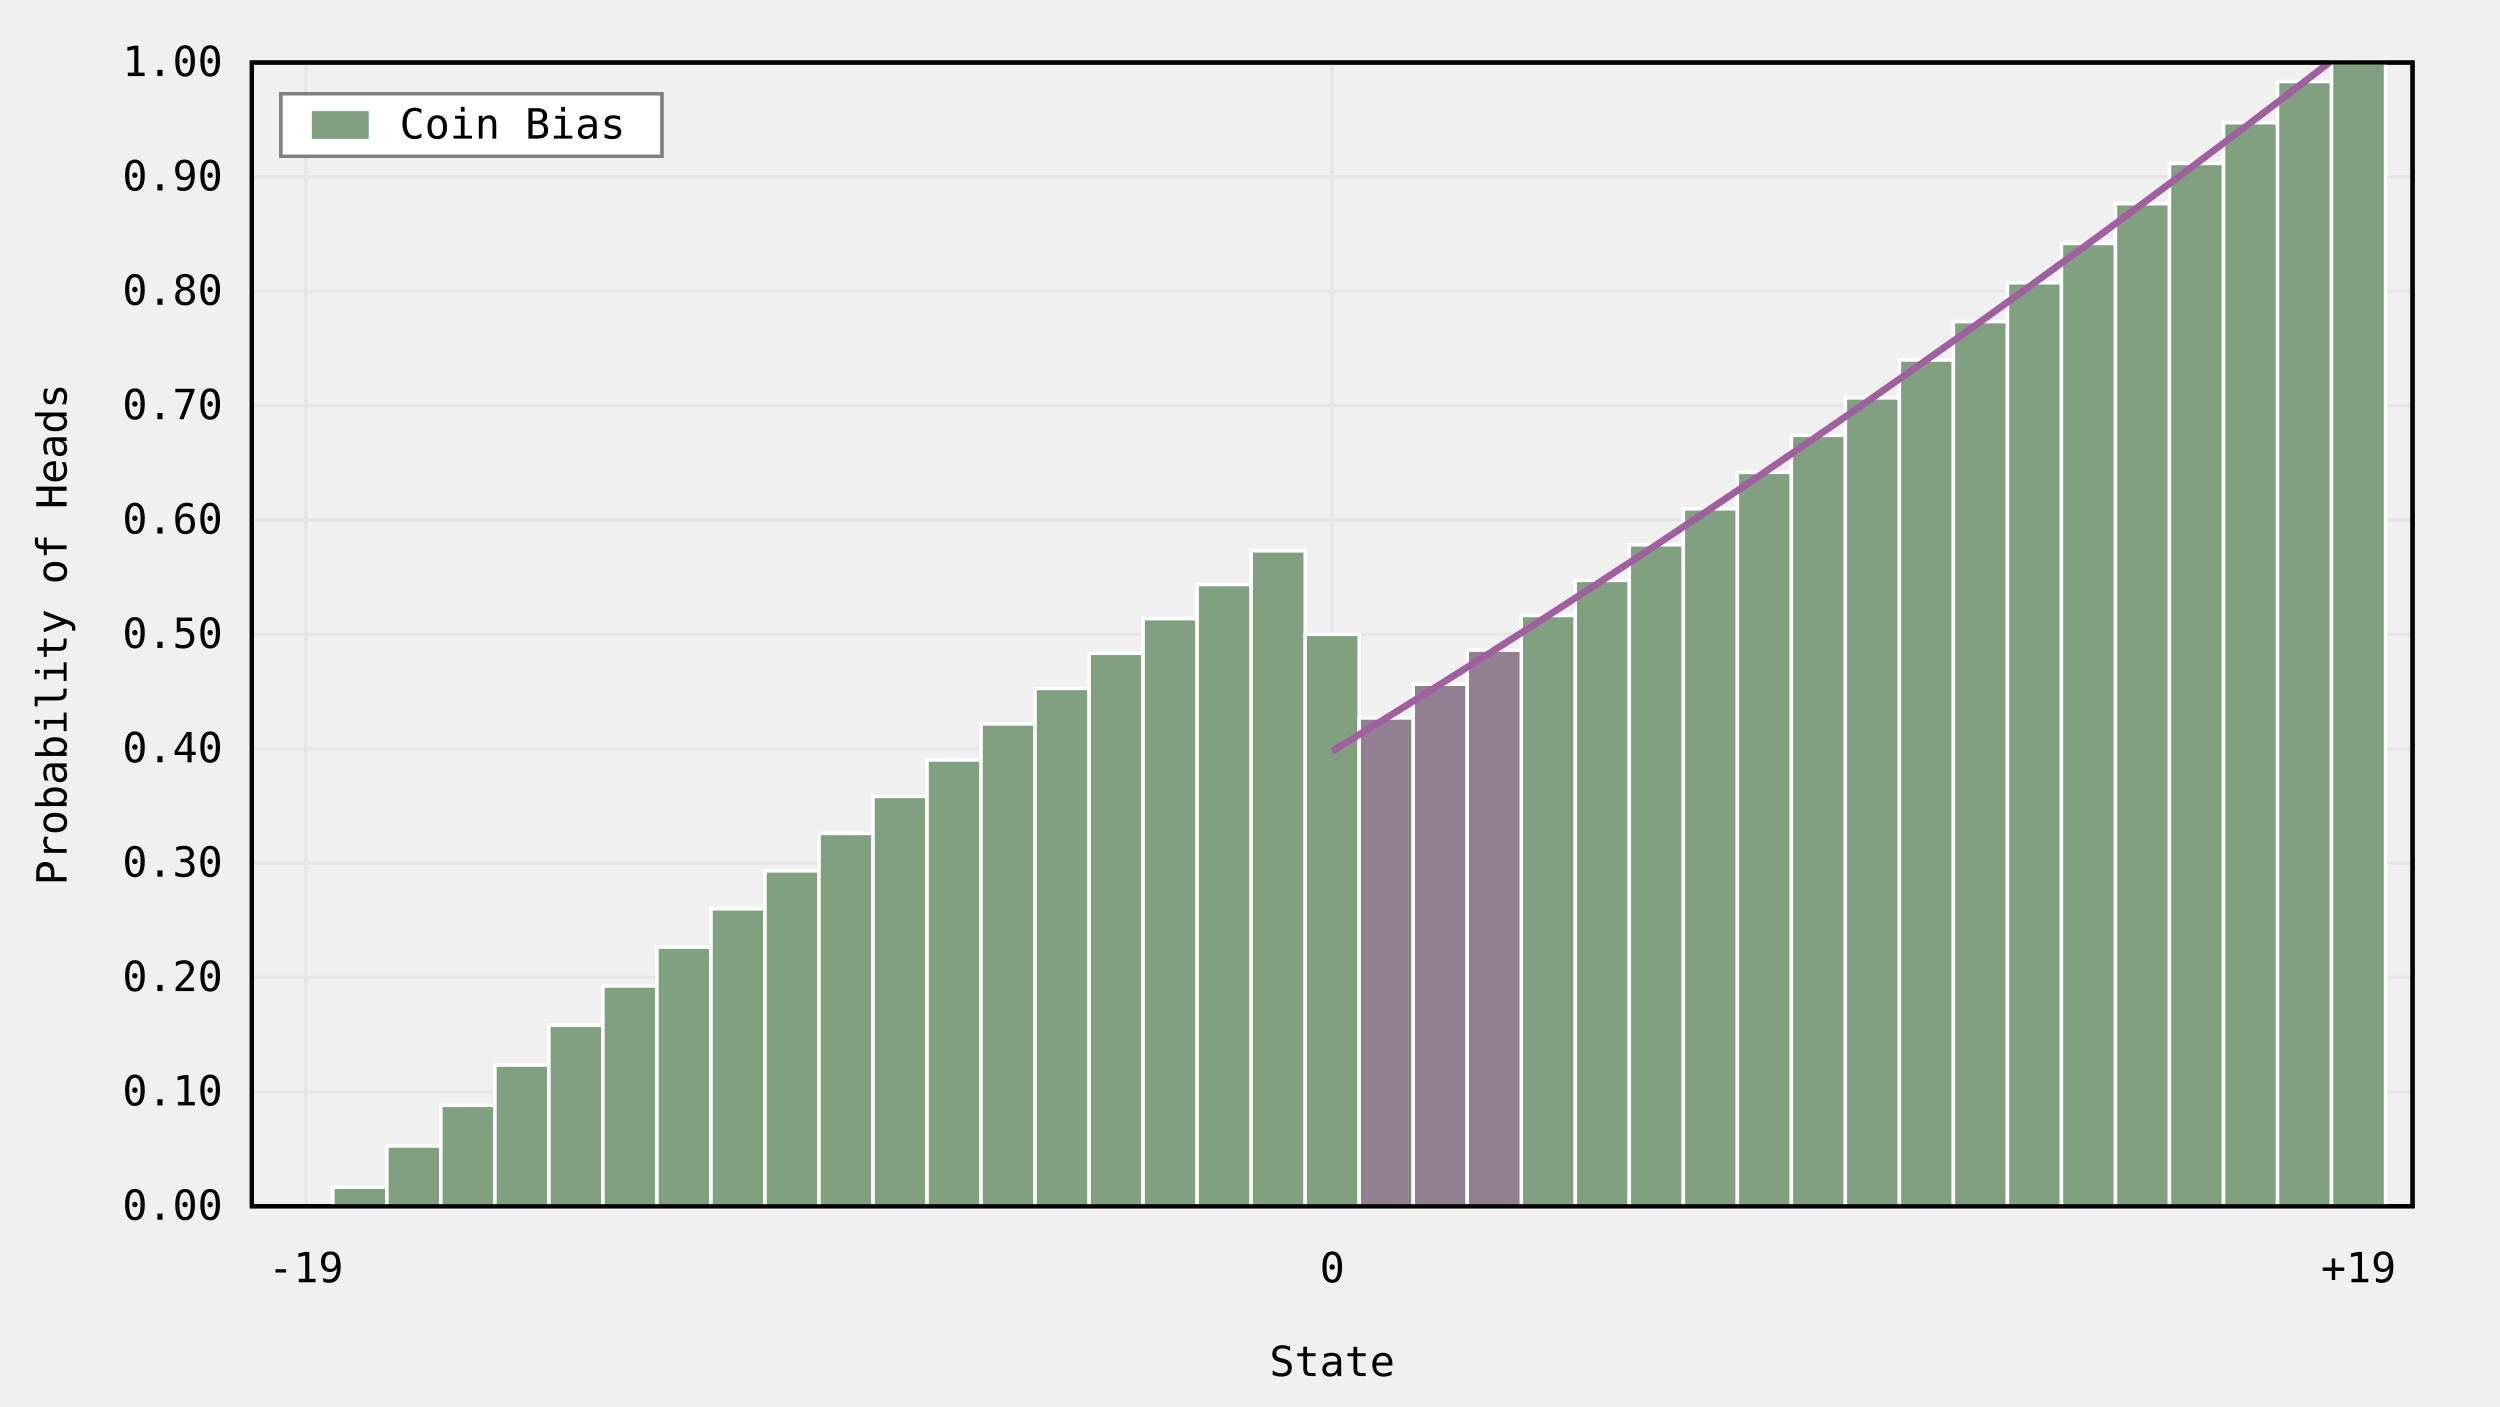
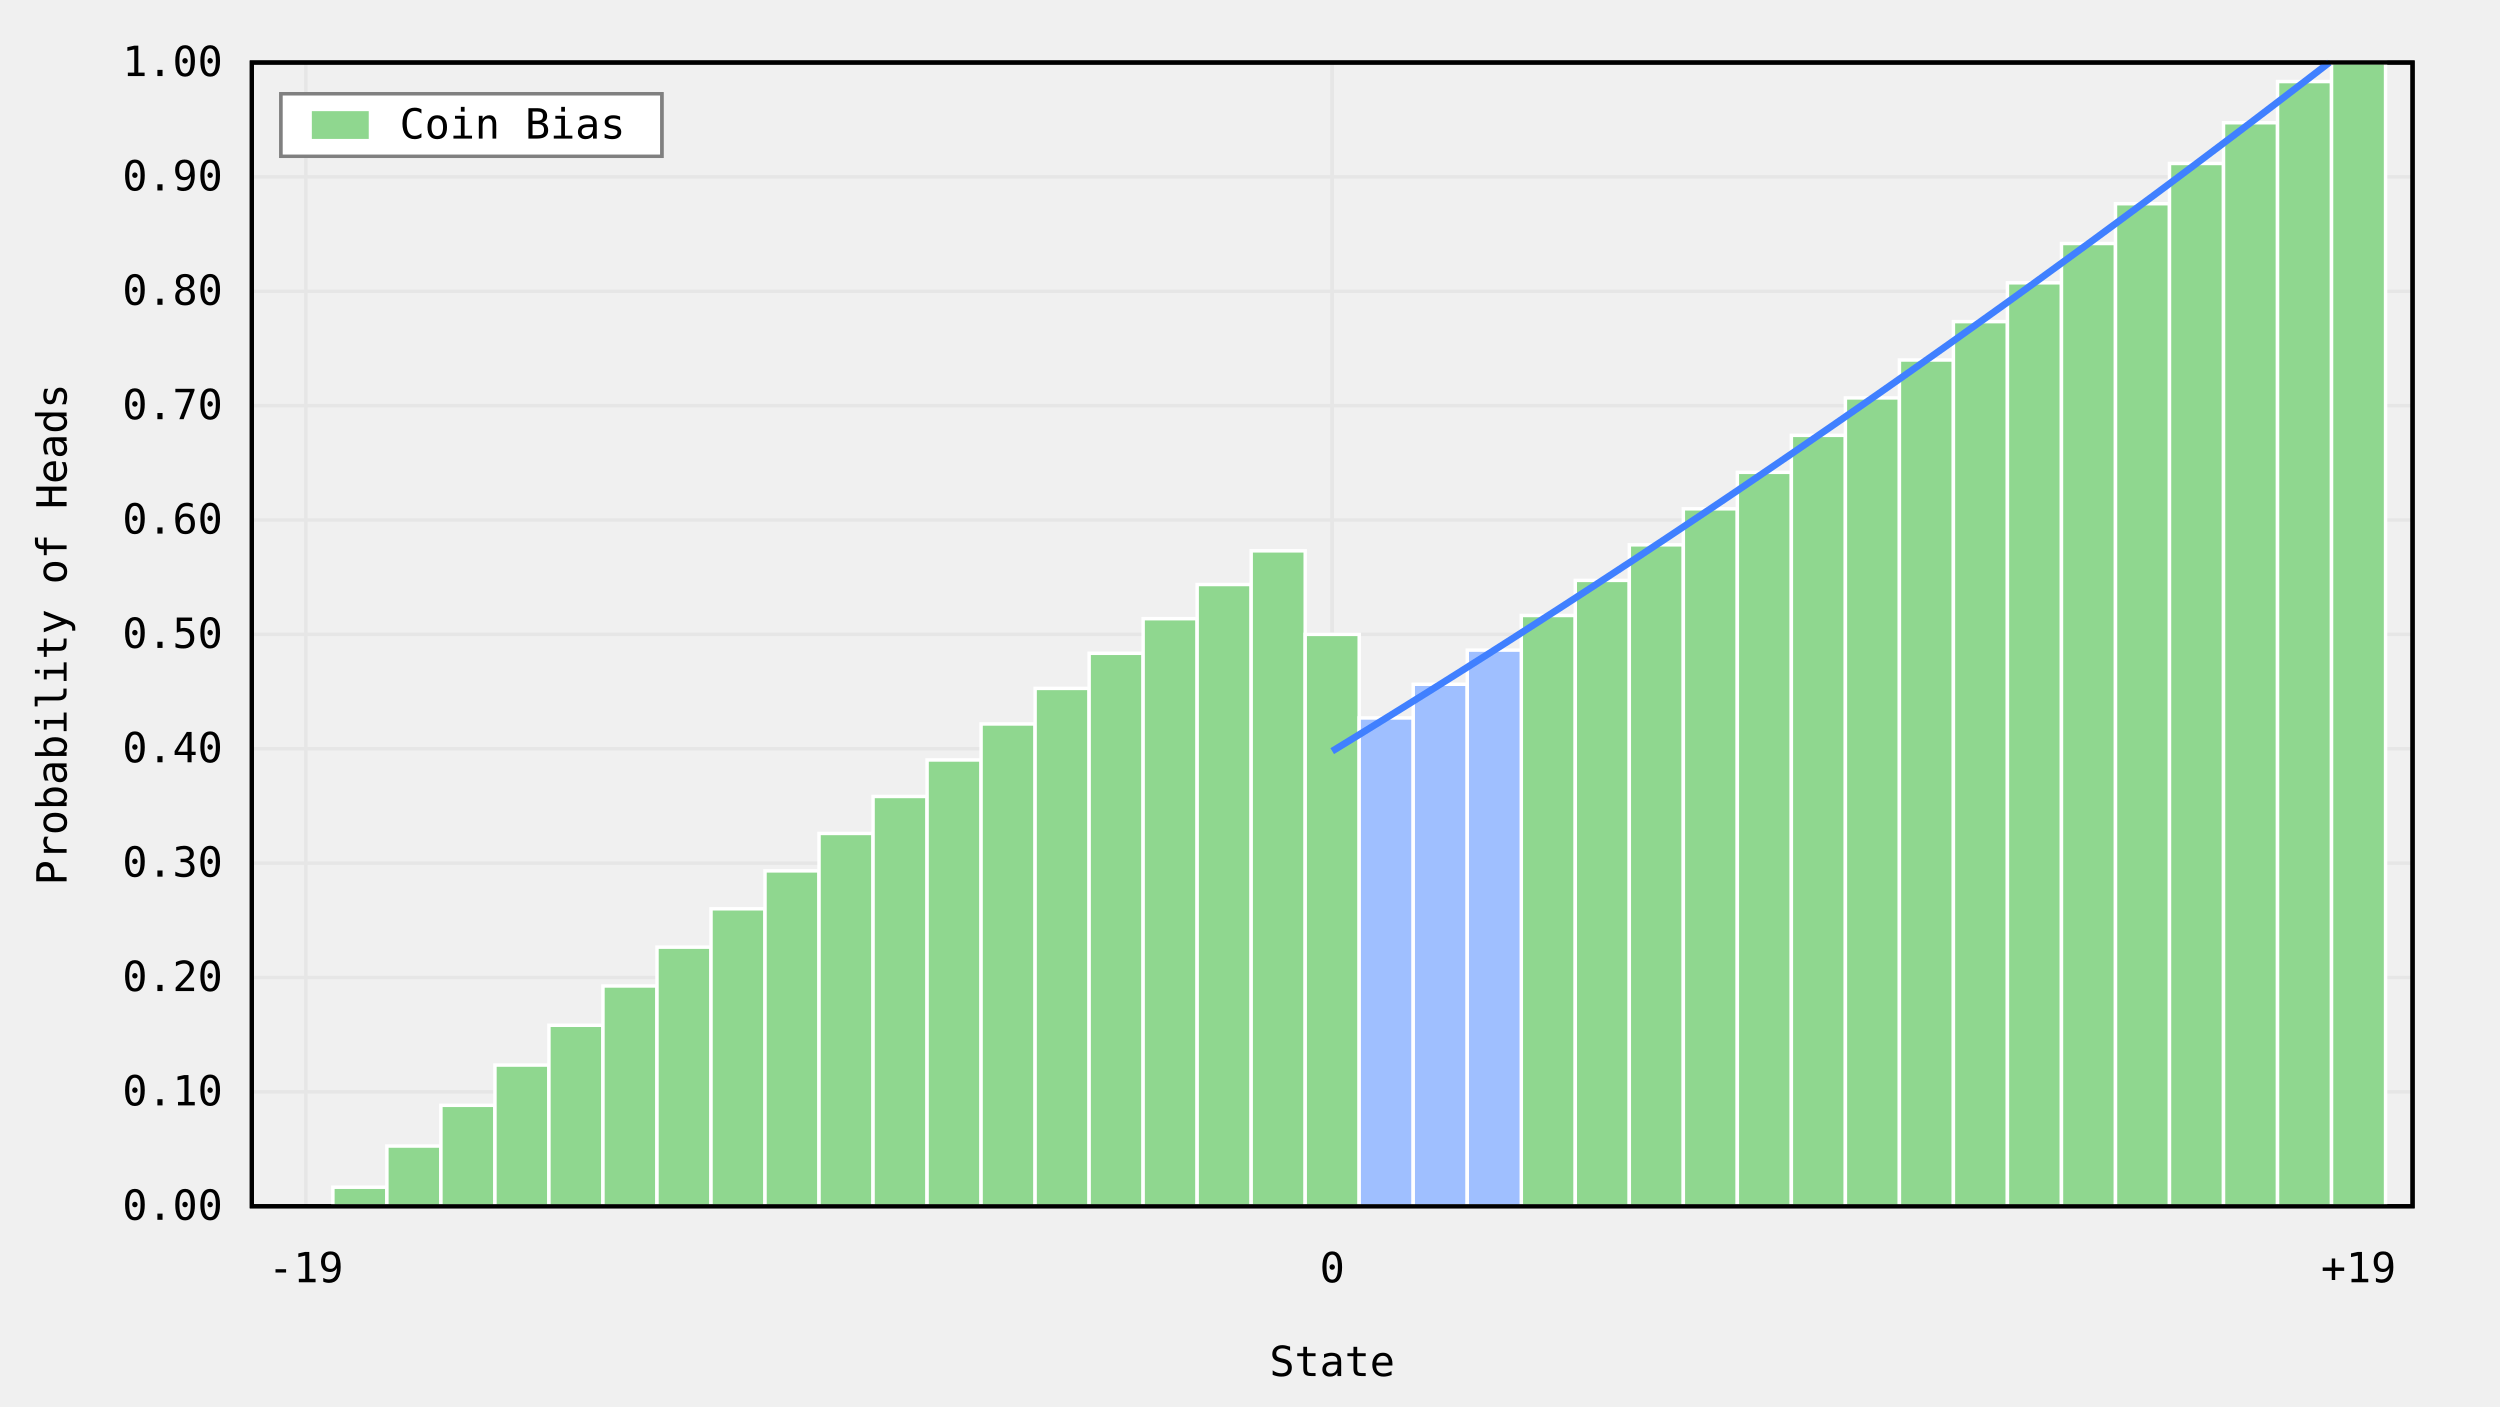
<svg xmlns="http://www.w3.org/2000/svg" xmlns:xlink="http://www.w3.org/1999/xlink" width="720" height="405" viewBox="0 0 720 405">
  <g id="gnuplot_canvas">
    <rect x="0" y="0" width="720" height="405" fill="none" />
    <defs>
      <circle id="gpDot" r="0.5" stroke-width="0.5" stroke="currentColor" />
      <path id="gpPt0" stroke-width="0.222" stroke="currentColor" d="M-1,0 h2 M0,-1 v2" />
      <path id="gpPt1" stroke-width="0.222" stroke="currentColor" d="M-1,-1 L1,1 M1,-1 L-1,1" />
      <path id="gpPt2" stroke-width="0.222" stroke="currentColor" d="M-1,0 L1,0 M0,-1 L0,1 M-1,-1 L1,1 M-1,1 L1,-1" />
      <rect id="gpPt3" stroke-width="0.222" stroke="currentColor" x="-1" y="-1" width="2" height="2" />
      <rect id="gpPt4" stroke-width="0.222" stroke="currentColor" fill="currentColor" x="-1" y="-1" width="2" height="2" />
      <circle id="gpPt5" stroke-width="0.222" stroke="currentColor" cx="0" cy="0" r="1" />
      <use xlink:href="#gpPt5" id="gpPt6" fill="currentColor" stroke="none" />
      <path id="gpPt7" stroke-width="0.222" stroke="currentColor" d="M0,-1.33 L-1.33,0.67 L1.33,0.67 z" />
      <use xlink:href="#gpPt7" id="gpPt8" fill="currentColor" stroke="none" />
      <use xlink:href="#gpPt7" id="gpPt9" stroke="currentColor" transform="rotate(180)" />
      <use xlink:href="#gpPt9" id="gpPt10" fill="currentColor" stroke="none" />
      <use xlink:href="#gpPt3" id="gpPt11" stroke="currentColor" transform="rotate(45)" />
      <use xlink:href="#gpPt11" id="gpPt12" fill="currentColor" stroke="none" />
      <path id="gpPt13" stroke-width="0.222" stroke="currentColor" d="M0,1.330 L1.265,0.411 L0.782,-1.067 L-0.782,-1.076 L-1.265,0.411 z" />
      <use xlink:href="#gpPt13" id="gpPt14" fill="currentColor" stroke="none" />
      <filter id="textbox" filterUnits="objectBoundingBox" x="0" y="0" height="1" width="1">
        <feFlood flood-color="white" flood-opacity="1" result="bgnd" />
        <feComposite in="SourceGraphic" in2="bgnd" operator="atop" />
      </filter>
      <filter id="greybox" filterUnits="objectBoundingBox" x="0" y="0" height="1" width="1">
        <feFlood flood-color="lightgrey" flood-opacity="1" result="grey" />
        <feComposite in="SourceGraphic" in2="grey" operator="atop" />
      </filter>
    </defs>
    <g fill="none" color="white" stroke="currentColor" stroke-width="1.00" stroke-linecap="butt" stroke-linejoin="miter">
</g>
    <g fill="none" color="white" stroke="currentColor" stroke-width="1.20" stroke-linecap="butt" stroke-linejoin="miter">
</g>
    <g fill="none" color="black" stroke="currentColor" stroke-width="1.20" stroke-linecap="butt" stroke-linejoin="miter">
</g>
    <g fill="none" color="black" stroke="black" stroke-width="1.00" stroke-linecap="butt" stroke-linejoin="miter">
</g>
    <g fill="none" color="black" stroke="currentColor" stroke-width="1.00" stroke-linecap="butt" stroke-linejoin="miter">
      <path stroke="rgb(230, 230, 230)" class="gridline" d="M72.53,347.40 L694.82,347.40  " />
    </g>
    <g fill="none" color="black" stroke="rgb(230, 230, 230)" stroke-width="1.20" stroke-linecap="butt" stroke-linejoin="miter">
</g>
    <g fill="none" color="black" stroke="currentColor" stroke-width="1.20" stroke-linecap="butt" stroke-linejoin="miter">
      <path stroke="black" d="M72.53,347.40 M694.82,347.40  " />
      <g transform="translate(64.14,351.30)" stroke="none" fill="black" font-family="monospace" font-size="12.00" text-anchor="end">
        <text>
          <tspan font-family="monospace">0.00</tspan>
        </text>
      </g>
    </g>
    <g fill="none" color="black" stroke="currentColor" stroke-width="1.20" stroke-linecap="butt" stroke-linejoin="miter">
</g>
    <g fill="none" color="black" stroke="black" stroke-width="1.00" stroke-linecap="butt" stroke-linejoin="miter">
</g>
    <g fill="none" color="black" stroke="currentColor" stroke-width="1.00" stroke-linecap="butt" stroke-linejoin="miter">
      <path stroke="rgb(230, 230, 230)" class="gridline" d="M72.53,314.46 L694.82,314.46  " />
    </g>
    <g fill="none" color="black" stroke="rgb(230, 230, 230)" stroke-width="1.20" stroke-linecap="butt" stroke-linejoin="miter">
</g>
    <g fill="none" color="black" stroke="currentColor" stroke-width="1.20" stroke-linecap="butt" stroke-linejoin="miter">
      <path stroke="black" d="M72.53,314.46 M694.82,314.46  " />
      <g transform="translate(64.14,318.36)" stroke="none" fill="black" font-family="monospace" font-size="12.00" text-anchor="end">
        <text>
          <tspan font-family="monospace">0.10</tspan>
        </text>
      </g>
    </g>
    <g fill="none" color="black" stroke="currentColor" stroke-width="1.20" stroke-linecap="butt" stroke-linejoin="miter">
</g>
    <g fill="none" color="black" stroke="black" stroke-width="1.00" stroke-linecap="butt" stroke-linejoin="miter">
</g>
    <g fill="none" color="black" stroke="currentColor" stroke-width="1.00" stroke-linecap="butt" stroke-linejoin="miter">
      <path stroke="rgb(230, 230, 230)" class="gridline" d="M72.53,281.52 L694.82,281.52  " />
    </g>
    <g fill="none" color="black" stroke="rgb(230, 230, 230)" stroke-width="1.20" stroke-linecap="butt" stroke-linejoin="miter">
</g>
    <g fill="none" color="black" stroke="currentColor" stroke-width="1.20" stroke-linecap="butt" stroke-linejoin="miter">
      <path stroke="black" d="M72.53,281.52 M694.82,281.52  " />
      <g transform="translate(64.14,285.42)" stroke="none" fill="black" font-family="monospace" font-size="12.00" text-anchor="end">
        <text>
          <tspan font-family="monospace">0.20</tspan>
        </text>
      </g>
    </g>
    <g fill="none" color="black" stroke="currentColor" stroke-width="1.20" stroke-linecap="butt" stroke-linejoin="miter">
</g>
    <g fill="none" color="black" stroke="black" stroke-width="1.00" stroke-linecap="butt" stroke-linejoin="miter">
</g>
    <g fill="none" color="black" stroke="currentColor" stroke-width="1.00" stroke-linecap="butt" stroke-linejoin="miter">
      <path stroke="rgb(230, 230, 230)" class="gridline" d="M72.53,248.58 L694.82,248.58  " />
    </g>
    <g fill="none" color="black" stroke="rgb(230, 230, 230)" stroke-width="1.20" stroke-linecap="butt" stroke-linejoin="miter">
</g>
    <g fill="none" color="black" stroke="currentColor" stroke-width="1.20" stroke-linecap="butt" stroke-linejoin="miter">
      <path stroke="black" d="M72.53,248.58 M694.82,248.58  " />
      <g transform="translate(64.14,252.48)" stroke="none" fill="black" font-family="monospace" font-size="12.00" text-anchor="end">
        <text>
          <tspan font-family="monospace">0.30</tspan>
        </text>
      </g>
    </g>
    <g fill="none" color="black" stroke="currentColor" stroke-width="1.20" stroke-linecap="butt" stroke-linejoin="miter">
</g>
    <g fill="none" color="black" stroke="black" stroke-width="1.00" stroke-linecap="butt" stroke-linejoin="miter">
</g>
    <g fill="none" color="black" stroke="currentColor" stroke-width="1.00" stroke-linecap="butt" stroke-linejoin="miter">
      <path stroke="rgb(230, 230, 230)" class="gridline" d="M72.53,215.64 L694.82,215.64  " />
    </g>
    <g fill="none" color="black" stroke="rgb(230, 230, 230)" stroke-width="1.20" stroke-linecap="butt" stroke-linejoin="miter">
</g>
    <g fill="none" color="black" stroke="currentColor" stroke-width="1.20" stroke-linecap="butt" stroke-linejoin="miter">
      <path stroke="black" d="M72.53,215.64 M694.82,215.64  " />
      <g transform="translate(64.14,219.54)" stroke="none" fill="black" font-family="monospace" font-size="12.00" text-anchor="end">
        <text>
          <tspan font-family="monospace">0.40</tspan>
        </text>
      </g>
    </g>
    <g fill="none" color="black" stroke="currentColor" stroke-width="1.20" stroke-linecap="butt" stroke-linejoin="miter">
</g>
    <g fill="none" color="black" stroke="black" stroke-width="1.00" stroke-linecap="butt" stroke-linejoin="miter">
</g>
    <g fill="none" color="black" stroke="currentColor" stroke-width="1.00" stroke-linecap="butt" stroke-linejoin="miter">
      <path stroke="rgb(230, 230, 230)" class="gridline" d="M72.53,182.70 L694.82,182.70  " />
    </g>
    <g fill="none" color="black" stroke="rgb(230, 230, 230)" stroke-width="1.20" stroke-linecap="butt" stroke-linejoin="miter">
</g>
    <g fill="none" color="black" stroke="currentColor" stroke-width="1.20" stroke-linecap="butt" stroke-linejoin="miter">
      <path stroke="black" d="M72.53,182.70 M694.82,182.70  " />
      <g transform="translate(64.14,186.60)" stroke="none" fill="black" font-family="monospace" font-size="12.00" text-anchor="end">
        <text>
          <tspan font-family="monospace">0.50</tspan>
        </text>
      </g>
    </g>
    <g fill="none" color="black" stroke="currentColor" stroke-width="1.20" stroke-linecap="butt" stroke-linejoin="miter">
</g>
    <g fill="none" color="black" stroke="black" stroke-width="1.00" stroke-linecap="butt" stroke-linejoin="miter">
</g>
    <g fill="none" color="black" stroke="currentColor" stroke-width="1.00" stroke-linecap="butt" stroke-linejoin="miter">
      <path stroke="rgb(230, 230, 230)" class="gridline" d="M72.53,149.77 L694.82,149.77  " />
    </g>
    <g fill="none" color="black" stroke="rgb(230, 230, 230)" stroke-width="1.20" stroke-linecap="butt" stroke-linejoin="miter">
</g>
    <g fill="none" color="black" stroke="currentColor" stroke-width="1.20" stroke-linecap="butt" stroke-linejoin="miter">
      <path stroke="black" d="M72.53,149.77 M694.82,149.77  " />
      <g transform="translate(64.14,153.67)" stroke="none" fill="black" font-family="monospace" font-size="12.00" text-anchor="end">
        <text>
          <tspan font-family="monospace">0.60</tspan>
        </text>
      </g>
    </g>
    <g fill="none" color="black" stroke="currentColor" stroke-width="1.20" stroke-linecap="butt" stroke-linejoin="miter">
</g>
    <g fill="none" color="black" stroke="black" stroke-width="1.00" stroke-linecap="butt" stroke-linejoin="miter">
</g>
    <g fill="none" color="black" stroke="currentColor" stroke-width="1.00" stroke-linecap="butt" stroke-linejoin="miter">
      <path stroke="rgb(230, 230, 230)" class="gridline" d="M72.53,116.83 L694.82,116.83  " />
    </g>
    <g fill="none" color="black" stroke="rgb(230, 230, 230)" stroke-width="1.20" stroke-linecap="butt" stroke-linejoin="miter">
</g>
    <g fill="none" color="black" stroke="currentColor" stroke-width="1.20" stroke-linecap="butt" stroke-linejoin="miter">
      <path stroke="black" d="M72.53,116.83 M694.82,116.83  " />
      <g transform="translate(64.14,120.73)" stroke="none" fill="black" font-family="monospace" font-size="12.00" text-anchor="end">
        <text>
          <tspan font-family="monospace">0.70</tspan>
        </text>
      </g>
    </g>
    <g fill="none" color="black" stroke="currentColor" stroke-width="1.20" stroke-linecap="butt" stroke-linejoin="miter">
</g>
    <g fill="none" color="black" stroke="black" stroke-width="1.00" stroke-linecap="butt" stroke-linejoin="miter">
</g>
    <g fill="none" color="black" stroke="currentColor" stroke-width="1.00" stroke-linecap="butt" stroke-linejoin="miter">
      <path stroke="rgb(230, 230, 230)" class="gridline" d="M72.53,83.89 L694.82,83.89  " />
    </g>
    <g fill="none" color="black" stroke="rgb(230, 230, 230)" stroke-width="1.20" stroke-linecap="butt" stroke-linejoin="miter">
</g>
    <g fill="none" color="black" stroke="currentColor" stroke-width="1.20" stroke-linecap="butt" stroke-linejoin="miter">
      <path stroke="black" d="M72.53,83.89 M694.82,83.89  " />
      <g transform="translate(64.14,87.79)" stroke="none" fill="black" font-family="monospace" font-size="12.00" text-anchor="end">
        <text>
          <tspan font-family="monospace">0.80</tspan>
        </text>
      </g>
    </g>
    <g fill="none" color="black" stroke="currentColor" stroke-width="1.20" stroke-linecap="butt" stroke-linejoin="miter">
</g>
    <g fill="none" color="black" stroke="black" stroke-width="1.00" stroke-linecap="butt" stroke-linejoin="miter">
</g>
    <g fill="none" color="black" stroke="currentColor" stroke-width="1.00" stroke-linecap="butt" stroke-linejoin="miter">
      <path stroke="rgb(230, 230, 230)" class="gridline" d="M72.53,50.95 L694.82,50.95  " />
    </g>
    <g fill="none" color="black" stroke="rgb(230, 230, 230)" stroke-width="1.20" stroke-linecap="butt" stroke-linejoin="miter">
</g>
    <g fill="none" color="black" stroke="currentColor" stroke-width="1.20" stroke-linecap="butt" stroke-linejoin="miter">
      <path stroke="black" d="M72.53,50.95 M694.82,50.95  " />
      <g transform="translate(64.14,54.85)" stroke="none" fill="black" font-family="monospace" font-size="12.00" text-anchor="end">
        <text>
          <tspan font-family="monospace">0.90</tspan>
        </text>
      </g>
    </g>
    <g fill="none" color="black" stroke="currentColor" stroke-width="1.20" stroke-linecap="butt" stroke-linejoin="miter">
</g>
    <g fill="none" color="black" stroke="black" stroke-width="1.00" stroke-linecap="butt" stroke-linejoin="miter">
</g>
    <g fill="none" color="black" stroke="currentColor" stroke-width="1.00" stroke-linecap="butt" stroke-linejoin="miter">
      <path stroke="rgb(230, 230, 230)" class="gridline" d="M72.53,18.01 L694.82,18.01  " />
    </g>
    <g fill="none" color="black" stroke="rgb(230, 230, 230)" stroke-width="1.20" stroke-linecap="butt" stroke-linejoin="miter">
</g>
    <g fill="none" color="black" stroke="currentColor" stroke-width="1.20" stroke-linecap="butt" stroke-linejoin="miter">
      <path stroke="black" d="M72.53,18.01 M694.82,18.01  " />
      <g transform="translate(64.14,21.91)" stroke="none" fill="black" font-family="monospace" font-size="12.00" text-anchor="end">
        <text>
          <tspan font-family="monospace">1.00</tspan>
        </text>
      </g>
    </g>
    <g fill="none" color="black" stroke="currentColor" stroke-width="1.20" stroke-linecap="butt" stroke-linejoin="miter">
</g>
    <g fill="none" color="black" stroke="black" stroke-width="1.00" stroke-linecap="butt" stroke-linejoin="miter">
</g>
    <g fill="none" color="black" stroke="currentColor" stroke-width="1.00" stroke-linecap="butt" stroke-linejoin="miter">
      <path stroke="rgb(230, 230, 230)" class="gridline" d="M383.68,347.40 L383.68,18.01  " />
    </g>
    <g fill="none" color="black" stroke="rgb(230, 230, 230)" stroke-width="1.20" stroke-linecap="butt" stroke-linejoin="miter">
</g>
    <g fill="none" color="black" stroke="currentColor" stroke-width="1.20" stroke-linecap="butt" stroke-linejoin="miter">
      <path stroke="black" d="M383.68,347.40 M383.68,18.01  " />
      <g transform="translate(383.68,369.30)" stroke="none" fill="black" font-family="monospace" font-size="12.00" text-anchor="middle">
        <text>
          <tspan font-family="monospace">0</tspan>
        </text>
      </g>
    </g>
    <g fill="none" color="black" stroke="currentColor" stroke-width="1.20" stroke-linecap="butt" stroke-linejoin="miter">
</g>
    <g fill="none" color="black" stroke="black" stroke-width="1.00" stroke-linecap="butt" stroke-linejoin="miter">
</g>
    <g fill="none" color="black" stroke="currentColor" stroke-width="1.00" stroke-linecap="butt" stroke-linejoin="miter">
      <path stroke="rgb(230, 230, 230)" class="gridline" d="M88.09,347.40 L88.09,45.01 M88.09,27.01 L88.09,18.01  " />
    </g>
    <g fill="none" color="black" stroke="rgb(230, 230, 230)" stroke-width="1.20" stroke-linecap="butt" stroke-linejoin="miter">
</g>
    <g fill="none" color="black" stroke="currentColor" stroke-width="1.20" stroke-linecap="butt" stroke-linejoin="miter">
      <path stroke="black" d="M88.09,347.40 M88.09,18.01  " />
      <g transform="translate(88.09,369.30)" stroke="none" fill="black" font-family="monospace" font-size="12.00" text-anchor="middle">
        <text>
          <tspan font-family="monospace">-19</tspan>
        </text>
      </g>
    </g>
    <g fill="none" color="black" stroke="currentColor" stroke-width="1.20" stroke-linecap="butt" stroke-linejoin="miter">
</g>
    <g fill="none" color="black" stroke="black" stroke-width="1.00" stroke-linecap="butt" stroke-linejoin="miter">
</g>
    <g fill="none" color="black" stroke="currentColor" stroke-width="1.00" stroke-linecap="butt" stroke-linejoin="miter">
      <path stroke="rgb(230, 230, 230)" class="gridline" d="M383.68,347.40 L383.68,18.01  " />
    </g>
    <g fill="none" color="black" stroke="rgb(230, 230, 230)" stroke-width="1.20" stroke-linecap="butt" stroke-linejoin="miter">
</g>
    <g fill="none" color="black" stroke="currentColor" stroke-width="1.20" stroke-linecap="butt" stroke-linejoin="miter">
      <path stroke="black" d="M383.68,347.40 M383.68,18.01  " />
    </g>
    <g fill="none" color="black" stroke="black" stroke-width="1.00" stroke-linecap="butt" stroke-linejoin="miter">
</g>
    <g fill="none" color="black" stroke="currentColor" stroke-width="1.00" stroke-linecap="butt" stroke-linejoin="miter">
      <path stroke="rgb(230, 230, 230)" class="gridline" d="M679.26,347.40 L679.26,18.01  " />
    </g>
    <g fill="none" color="black" stroke="rgb(230, 230, 230)" stroke-width="1.20" stroke-linecap="butt" stroke-linejoin="miter">
</g>
    <g fill="none" color="black" stroke="currentColor" stroke-width="1.20" stroke-linecap="butt" stroke-linejoin="miter">
      <path stroke="black" d="M679.26,347.40 M679.26,18.01  " />
      <g transform="translate(679.26,369.30)" stroke="none" fill="black" font-family="monospace" font-size="12.00" text-anchor="middle">
        <text>
          <tspan font-family="monospace">+19</tspan>
        </text>
      </g>
    </g>
    <g fill="none" color="black" stroke="currentColor" stroke-width="1.20" stroke-linecap="butt" stroke-linejoin="miter">
</g>
    <g fill="none" color="black" stroke="currentColor" stroke-width="1.20" stroke-linecap="butt" stroke-linejoin="miter">
      <path stroke="black" d="M72.53,18.01 L72.53,347.40 L694.82,347.40 L694.82,18.01 L72.53,18.01 Z  " />
    </g>
    <g fill="none" color="black" stroke="currentColor" stroke-width="1.20" stroke-linecap="butt" stroke-linejoin="miter">
      <g transform="translate(19.18,182.71) rotate(270)" stroke="none" fill="black" font-family="monospace" font-size="12.00" text-anchor="middle">
        <text>
          <tspan font-family="monospace">Probability of Heads</tspan>
        </text>
      </g>
    </g>
    <g fill="none" color="black" stroke="currentColor" stroke-width="1.20" stroke-linecap="butt" stroke-linejoin="miter">
      <g transform="translate(383.67,396.30)" stroke="none" fill="black" font-family="monospace" font-size="12.00" text-anchor="middle">
        <text>
          <tspan font-family="monospace">State</tspan>
        </text>
      </g>
    </g>
    <g fill="none" color="black" stroke="currentColor" stroke-width="1.20" stroke-linecap="butt" stroke-linejoin="miter">
</g>
    <g fill="none" color="black" stroke="currentColor" stroke-width="1.00" stroke-linecap="butt" stroke-linejoin="miter">
</g>
    <g fill="none" color="black" stroke="currentColor" stroke-width="1.00" stroke-linecap="butt" stroke-linejoin="miter">
      <path stroke="rgb(128, 128, 128)" d="M80.92,45.01 L80.92,27.01 L190.60,27.01 L190.60,45.01 L80.92,45.01 Z  " />
    </g>
    <g id="gnuplot_plot_1">
      <g fill="none" color="black" stroke="currentColor" stroke-width="1.00" stroke-linecap="butt" stroke-linejoin="miter">
        <g stroke="none" shape-rendering="crispEdges">
-           <polygon fill="rgb(128, 160, 128)" points="95.87,347.40 111.43,347.40 111.43,341.91 95.87,341.91 " />
+           <polygon fill="rgb(143, 215, 143)" points="95.87,347.40 111.43,347.40 111.43,341.91 95.87,341.91 " />
        </g>
        <path stroke="rgb(255, 255, 255)" d="M95.87,347.40 L95.87,341.92 L111.42,341.92 L111.42,347.40 L95.87,347.40 Z  " />
      </g>
      <g fill="none" color="black" stroke="currentColor" stroke-width="1.00" stroke-linecap="butt" stroke-linejoin="miter">
        <g stroke="none" shape-rendering="crispEdges">
-           <polygon fill="rgb(128, 160, 128)" points="111.42,347.40 126.99,347.40 126.99,330.05 111.42,330.05 " />
+           <polygon fill="rgb(143, 215, 143)" points="111.42,347.40 126.99,347.40 126.99,330.05 111.42,330.05 " />
        </g>
        <path stroke="rgb(255, 255, 255)" d="M111.42,347.40 L111.42,330.06 L126.98,330.06 L126.98,347.40 L111.42,347.40 Z  " />
      </g>
      <g fill="none" color="black" stroke="currentColor" stroke-width="1.00" stroke-linecap="butt" stroke-linejoin="miter">
        <g stroke="none" shape-rendering="crispEdges">
-           <polygon fill="rgb(128, 160, 128)" points="126.98,347.40 142.55,347.40 142.55,318.32 126.98,318.32 " />
+           <polygon fill="rgb(143, 215, 143)" points="126.98,347.40 142.55,347.40 142.55,318.32 126.98,318.32 " />
        </g>
        <path stroke="rgb(255, 255, 255)" d="M126.98,347.40 L126.98,318.33 L142.54,318.33 L142.54,347.40 L126.98,347.40 Z  " />
      </g>
      <g fill="none" color="black" stroke="currentColor" stroke-width="1.00" stroke-linecap="butt" stroke-linejoin="miter">
        <g stroke="none" shape-rendering="crispEdges">
-           <polygon fill="rgb(128, 160, 128)" points="142.54,347.40 158.10,347.40 158.10,306.73 142.54,306.73 " />
+           <polygon fill="rgb(143, 215, 143)" points="142.54,347.40 158.10,347.40 158.10,306.73 142.54,306.73 " />
        </g>
        <path stroke="rgb(255, 255, 255)" d="M142.54,347.40 L142.54,306.74 L158.09,306.74 L158.09,347.40 L142.54,347.40 Z  " />
      </g>
      <g fill="none" color="black" stroke="currentColor" stroke-width="1.00" stroke-linecap="butt" stroke-linejoin="miter">
        <g stroke="none" shape-rendering="crispEdges">
-           <polygon fill="rgb(128, 160, 128)" points="158.09,347.40 173.66,347.40 173.66,295.27 158.09,295.27 " />
+           <polygon fill="rgb(143, 215, 143)" points="158.09,347.40 173.66,347.40 173.66,295.27 158.09,295.27 " />
        </g>
        <path stroke="rgb(255, 255, 255)" d="M158.09,347.40 L158.09,295.28 L173.65,295.28 L173.65,347.40 L158.09,347.40 Z  " />
      </g>
      <g fill="none" color="black" stroke="currentColor" stroke-width="1.00" stroke-linecap="butt" stroke-linejoin="miter">
        <g stroke="none" shape-rendering="crispEdges">
-           <polygon fill="rgb(128, 160, 128)" points="173.65,347.40 189.22,347.40 189.22,283.95 173.65,283.95 " />
+           <polygon fill="rgb(143, 215, 143)" points="173.65,347.40 189.22,347.40 189.22,283.95 173.65,283.95 " />
        </g>
        <path stroke="rgb(255, 255, 255)" d="M173.65,347.40 L173.65,283.96 L189.21,283.96 L189.21,347.40 L173.65,347.40 Z  " />
      </g>
      <g fill="none" color="black" stroke="currentColor" stroke-width="1.00" stroke-linecap="butt" stroke-linejoin="miter">
        <g stroke="none" shape-rendering="crispEdges">
-           <polygon fill="rgb(128, 160, 128)" points="189.21,347.40 204.78,347.40 204.78,272.77 189.21,272.77 " />
+           <polygon fill="rgb(143, 215, 143)" points="189.21,347.40 204.78,347.40 204.78,272.77 189.21,272.77 " />
        </g>
        <path stroke="rgb(255, 255, 255)" d="M189.21,347.40 L189.21,272.78 L204.77,272.78 L204.77,347.40 L189.21,347.40 Z  " />
      </g>
      <g fill="none" color="black" stroke="currentColor" stroke-width="1.00" stroke-linecap="butt" stroke-linejoin="miter">
        <g stroke="none" shape-rendering="crispEdges">
-           <polygon fill="rgb(128, 160, 128)" points="204.77,347.40 220.33,347.40 220.33,261.72 204.77,261.72 " />
+           <polygon fill="rgb(143, 215, 143)" points="204.77,347.40 220.33,347.40 220.33,261.72 204.77,261.72 " />
        </g>
        <path stroke="rgb(255, 255, 255)" d="M204.77,347.40 L204.77,261.73 L220.32,261.73 L220.32,347.40 L204.77,347.40 Z  " />
      </g>
      <g fill="none" color="black" stroke="currentColor" stroke-width="1.00" stroke-linecap="butt" stroke-linejoin="miter">
        <g stroke="none" shape-rendering="crispEdges">
-           <polygon fill="rgb(128, 160, 128)" points="220.32,347.40 235.89,347.40 235.89,250.80 220.32,250.80 " />
+           <polygon fill="rgb(143, 215, 143)" points="220.32,347.40 235.89,347.40 235.89,250.80 220.32,250.80 " />
        </g>
        <path stroke="rgb(255, 255, 255)" d="M220.32,347.40 L220.32,250.81 L235.88,250.81 L235.88,347.40 L220.32,347.40 Z  " />
      </g>
      <g fill="none" color="black" stroke="currentColor" stroke-width="1.00" stroke-linecap="butt" stroke-linejoin="miter">
        <g stroke="none" shape-rendering="crispEdges">
-           <polygon fill="rgb(128, 160, 128)" points="235.88,347.40 251.45,347.40 251.45,240.02 235.88,240.02 " />
+           <polygon fill="rgb(143, 215, 143)" points="235.88,347.40 251.45,347.40 251.45,240.02 235.88,240.02 " />
        </g>
        <path stroke="rgb(255, 255, 255)" d="M235.88,347.40 L235.88,240.03 L251.44,240.03 L251.44,347.40 L235.88,347.40 Z  " />
      </g>
      <g fill="none" color="black" stroke="currentColor" stroke-width="1.00" stroke-linecap="butt" stroke-linejoin="miter">
        <g stroke="none" shape-rendering="crispEdges">
-           <polygon fill="rgb(128, 160, 128)" points="251.44,347.40 267.01,347.40 267.01,229.37 251.44,229.37 " />
+           <polygon fill="rgb(143, 215, 143)" points="251.44,347.40 267.01,347.40 267.01,229.37 251.44,229.37 " />
        </g>
        <path stroke="rgb(255, 255, 255)" d="M251.44,347.40 L251.44,229.38 L267.00,229.38 L267.00,347.40 L251.44,347.40 Z  " />
      </g>
      <g fill="none" color="black" stroke="currentColor" stroke-width="1.00" stroke-linecap="butt" stroke-linejoin="miter">
        <g stroke="none" shape-rendering="crispEdges">
-           <polygon fill="rgb(128, 160, 128)" points="267.00,347.40 282.56,347.40 282.56,218.86 267.00,218.86 " />
+           <polygon fill="rgb(143, 215, 143)" points="267.00,347.40 282.56,347.40 282.56,218.86 267.00,218.86 " />
        </g>
        <path stroke="rgb(255, 255, 255)" d="M267.00,347.40 L267.00,218.87 L282.55,218.87 L282.55,347.40 L267.00,347.40 Z  " />
      </g>
      <g fill="none" color="black" stroke="currentColor" stroke-width="1.00" stroke-linecap="butt" stroke-linejoin="miter">
        <g stroke="none" shape-rendering="crispEdges">
-           <polygon fill="rgb(128, 160, 128)" points="282.55,347.40 298.12,347.40 298.12,208.49 282.55,208.49 " />
+           <polygon fill="rgb(143, 215, 143)" points="282.55,347.40 298.12,347.40 298.12,208.49 282.55,208.49 " />
        </g>
        <path stroke="rgb(255, 255, 255)" d="M282.55,347.40 L282.55,208.50 L298.11,208.50 L298.11,347.40 L282.55,347.40 Z  " />
      </g>
      <g fill="none" color="black" stroke="currentColor" stroke-width="1.00" stroke-linecap="butt" stroke-linejoin="miter">
        <g stroke="none" shape-rendering="crispEdges">
-           <polygon fill="rgb(128, 160, 128)" points="298.11,347.40 313.68,347.40 313.68,198.25 298.11,198.25 " />
+           <polygon fill="rgb(143, 215, 143)" points="298.11,347.40 313.68,347.40 313.68,198.25 298.11,198.25 " />
        </g>
        <path stroke="rgb(255, 255, 255)" d="M298.11,347.40 L298.11,198.26 L313.67,198.26 L313.67,347.40 L298.11,347.40 Z  " />
      </g>
      <g fill="none" color="black" stroke="currentColor" stroke-width="1.00" stroke-linecap="butt" stroke-linejoin="miter">
        <g stroke="none" shape-rendering="crispEdges">
-           <polygon fill="rgb(128, 160, 128)" points="313.67,347.40 329.23,347.40 329.23,188.14 313.67,188.14 " />
+           <polygon fill="rgb(143, 215, 143)" points="313.67,347.40 329.23,347.40 329.23,188.14 313.67,188.14 " />
        </g>
        <path stroke="rgb(255, 255, 255)" d="M313.67,347.40 L313.67,188.15 L329.22,188.15 L329.22,347.40 L313.67,347.40 Z  " />
      </g>
      <g fill="none" color="black" stroke="currentColor" stroke-width="1.00" stroke-linecap="butt" stroke-linejoin="miter">
        <g stroke="none" shape-rendering="crispEdges">
-           <polygon fill="rgb(128, 160, 128)" points="329.22,347.40 344.79,347.40 344.79,178.17 329.22,178.17 " />
+           <polygon fill="rgb(143, 215, 143)" points="329.22,347.40 344.79,347.40 344.79,178.17 329.22,178.17 " />
        </g>
        <path stroke="rgb(255, 255, 255)" d="M329.22,347.40 L329.22,178.18 L344.78,178.18 L344.78,347.40 L329.22,347.40 Z  " />
      </g>
      <g fill="none" color="black" stroke="currentColor" stroke-width="1.00" stroke-linecap="butt" stroke-linejoin="miter">
        <g stroke="none" shape-rendering="crispEdges">
-           <polygon fill="rgb(128, 160, 128)" points="344.78,347.40 360.35,347.40 360.35,168.33 344.78,168.33 " />
+           <polygon fill="rgb(143, 215, 143)" points="344.78,347.40 360.35,347.40 360.35,168.33 344.78,168.33 " />
        </g>
        <path stroke="rgb(255, 255, 255)" d="M344.78,347.40 L344.78,168.34 L360.34,168.34 L360.34,347.40 L344.78,347.40 Z  " />
      </g>
      <g fill="none" color="black" stroke="currentColor" stroke-width="1.00" stroke-linecap="butt" stroke-linejoin="miter">
        <g stroke="none" shape-rendering="crispEdges">
-           <polygon fill="rgb(128, 160, 128)" points="360.34,347.40 375.91,347.40 375.91,158.63 360.34,158.63 " />
+           <polygon fill="rgb(143, 215, 143)" points="360.34,347.40 375.91,347.40 375.91,158.63 360.34,158.63 " />
        </g>
        <path stroke="rgb(255, 255, 255)" d="M360.34,347.40 L360.34,158.64 L375.90,158.64 L375.90,347.40 L360.34,347.40 Z  " />
      </g>
      <g fill="none" color="black" stroke="currentColor" stroke-width="1.00" stroke-linecap="butt" stroke-linejoin="miter">
        <g stroke="none" shape-rendering="crispEdges">
-           <polygon fill="rgb(128, 160, 128)" points="375.90,347.40 391.46,347.40 391.46,182.69 375.90,182.69 " />
+           <polygon fill="rgb(143, 215, 143)" points="375.90,347.40 391.46,347.40 391.46,182.69 375.90,182.69 " />
        </g>
        <path stroke="rgb(255, 255, 255)" d="M375.90,347.40 L375.90,182.70 L391.45,182.70 L391.45,347.40 L375.90,347.40 Z  " />
      </g>
      <g fill="none" color="black" stroke="currentColor" stroke-width="1.00" stroke-linecap="butt" stroke-linejoin="miter">
        <g stroke="none" shape-rendering="crispEdges">
-           <polygon fill="rgb(128, 160, 128)" points="438.13,347.40 453.69,347.40 453.69,177.25 438.13,177.25 " />
+           <polygon fill="rgb(143, 215, 143)" points="438.13,347.40 453.69,347.40 453.69,177.25 438.13,177.25 " />
        </g>
        <path stroke="rgb(255, 255, 255)" d="M438.13,347.40 L438.13,177.26 L453.68,177.26 L453.68,347.40 L438.13,347.40 Z  " />
      </g>
      <g fill="none" color="black" stroke="currentColor" stroke-width="1.00" stroke-linecap="butt" stroke-linejoin="miter">
        <g stroke="none" shape-rendering="crispEdges">
-           <polygon fill="rgb(128, 160, 128)" points="453.68,347.40 469.25,347.40 469.25,167.14 453.68,167.14 " />
+           <polygon fill="rgb(143, 215, 143)" points="453.68,347.40 469.25,347.40 469.25,167.14 453.68,167.14 " />
        </g>
        <path stroke="rgb(255, 255, 255)" d="M453.68,347.40 L453.68,167.15 L469.24,167.15 L469.24,347.40 L453.68,347.40 Z  " />
      </g>
      <g fill="none" color="black" stroke="currentColor" stroke-width="1.00" stroke-linecap="butt" stroke-linejoin="miter">
        <g stroke="none" shape-rendering="crispEdges">
-           <polygon fill="rgb(128, 160, 128)" points="469.24,347.40 484.81,347.40 484.81,156.90 469.24,156.90 " />
+           <polygon fill="rgb(143, 215, 143)" points="469.24,347.40 484.81,347.40 484.81,156.90 469.24,156.90 " />
        </g>
        <path stroke="rgb(255, 255, 255)" d="M469.24,347.40 L469.24,156.91 L484.80,156.91 L484.80,347.40 L469.24,347.40 Z  " />
      </g>
      <g fill="none" color="black" stroke="currentColor" stroke-width="1.00" stroke-linecap="butt" stroke-linejoin="miter">
        <g stroke="none" shape-rendering="crispEdges">
-           <polygon fill="rgb(128, 160, 128)" points="484.80,347.40 500.36,347.40 500.36,146.53 484.80,146.53 " />
+           <polygon fill="rgb(143, 215, 143)" points="484.80,347.40 500.36,347.40 500.36,146.53 484.80,146.53 " />
        </g>
        <path stroke="rgb(255, 255, 255)" d="M484.80,347.40 L484.80,146.54 L500.35,146.54 L500.35,347.40 L484.80,347.40 Z  " />
      </g>
      <g fill="none" color="black" stroke="currentColor" stroke-width="1.00" stroke-linecap="butt" stroke-linejoin="miter">
        <g stroke="none" shape-rendering="crispEdges">
-           <polygon fill="rgb(128, 160, 128)" points="500.35,347.40 515.92,347.40 515.92,136.02 500.35,136.02 " />
+           <polygon fill="rgb(143, 215, 143)" points="500.35,347.40 515.92,347.40 515.92,136.02 500.35,136.02 " />
        </g>
        <path stroke="rgb(255, 255, 255)" d="M500.35,347.40 L500.35,136.03 L515.91,136.03 L515.91,347.40 L500.35,347.40 Z  " />
      </g>
      <g fill="none" color="black" stroke="currentColor" stroke-width="1.00" stroke-linecap="butt" stroke-linejoin="miter">
        <g stroke="none" shape-rendering="crispEdges">
-           <polygon fill="rgb(128, 160, 128)" points="515.91,347.40 531.48,347.40 531.48,125.37 515.91,125.37 " />
+           <polygon fill="rgb(143, 215, 143)" points="515.91,347.40 531.48,347.40 531.48,125.37 515.91,125.37 " />
        </g>
        <path stroke="rgb(255, 255, 255)" d="M515.91,347.40 L515.91,125.38 L531.47,125.38 L531.47,347.40 L515.91,347.40 Z  " />
      </g>
      <g fill="none" color="black" stroke="currentColor" stroke-width="1.00" stroke-linecap="butt" stroke-linejoin="miter">
        <g stroke="none" shape-rendering="crispEdges">
-           <polygon fill="rgb(128, 160, 128)" points="531.47,347.40 547.04,347.40 547.04,114.59 531.47,114.59 " />
+           <polygon fill="rgb(143, 215, 143)" points="531.47,347.40 547.04,347.40 547.04,114.59 531.47,114.59 " />
        </g>
        <path stroke="rgb(255, 255, 255)" d="M531.47,347.40 L531.47,114.60 L547.03,114.60 L547.03,347.40 L531.47,347.40 Z  " />
      </g>
      <g fill="none" color="black" stroke="currentColor" stroke-width="1.00" stroke-linecap="butt" stroke-linejoin="miter">
        <g stroke="none" shape-rendering="crispEdges">
-           <polygon fill="rgb(128, 160, 128)" points="547.03,347.40 562.59,347.40 562.59,103.67 547.03,103.67 " />
+           <polygon fill="rgb(143, 215, 143)" points="547.03,347.40 562.59,347.40 562.59,103.67 547.03,103.67 " />
        </g>
        <path stroke="rgb(255, 255, 255)" d="M547.03,347.40 L547.03,103.68 L562.58,103.68 L562.58,347.40 L547.03,347.40 Z  " />
      </g>
      <g fill="none" color="black" stroke="currentColor" stroke-width="1.00" stroke-linecap="butt" stroke-linejoin="miter">
        <g stroke="none" shape-rendering="crispEdges">
-           <polygon fill="rgb(128, 160, 128)" points="562.58,347.40 578.15,347.40 578.15,92.62 562.58,92.62 " />
+           <polygon fill="rgb(143, 215, 143)" points="562.58,347.40 578.15,347.40 578.15,92.62 562.58,92.62 " />
        </g>
        <path stroke="rgb(255, 255, 255)" d="M562.58,347.40 L562.58,92.63 L578.14,92.63 L578.14,347.40 L562.58,347.40 Z  " />
      </g>
      <g fill="none" color="black" stroke="currentColor" stroke-width="1.00" stroke-linecap="butt" stroke-linejoin="miter">
        <g stroke="none" shape-rendering="crispEdges">
-           <polygon fill="rgb(128, 160, 128)" points="578.14,347.40 593.71,347.40 593.71,81.44 578.14,81.44 " />
+           <polygon fill="rgb(143, 215, 143)" points="578.14,347.40 593.71,347.40 593.71,81.44 578.14,81.44 " />
        </g>
        <path stroke="rgb(255, 255, 255)" d="M578.14,347.40 L578.14,81.45 L593.70,81.45 L593.70,347.40 L578.14,347.40 Z  " />
      </g>
      <g fill="none" color="black" stroke="currentColor" stroke-width="1.00" stroke-linecap="butt" stroke-linejoin="miter">
        <g stroke="none" shape-rendering="crispEdges">
-           <polygon fill="rgb(128, 160, 128)" points="593.70,347.40 609.27,347.40 609.27,70.12 593.70,70.12 " />
+           <polygon fill="rgb(143, 215, 143)" points="593.70,347.40 609.27,347.40 609.27,70.12 593.70,70.12 " />
        </g>
        <path stroke="rgb(255, 255, 255)" d="M593.70,347.40 L593.70,70.13 L609.26,70.13 L609.26,347.40 L593.70,347.40 Z  " />
      </g>
      <g fill="none" color="black" stroke="currentColor" stroke-width="1.00" stroke-linecap="butt" stroke-linejoin="miter">
        <g stroke="none" shape-rendering="crispEdges">
-           <polygon fill="rgb(128, 160, 128)" points="609.26,347.40 624.82,347.40 624.82,58.66 609.26,58.66 " />
+           <polygon fill="rgb(143, 215, 143)" points="609.26,347.40 624.82,347.40 624.82,58.66 609.26,58.66 " />
        </g>
        <path stroke="rgb(255, 255, 255)" d="M609.26,347.40 L609.26,58.67 L624.81,58.67 L624.81,347.40 L609.26,347.40 Z  " />
      </g>
      <g fill="none" color="black" stroke="currentColor" stroke-width="1.00" stroke-linecap="butt" stroke-linejoin="miter">
        <g stroke="none" shape-rendering="crispEdges">
-           <polygon fill="rgb(128, 160, 128)" points="624.81,347.40 640.38,347.40 640.38,47.07 624.81,47.07 " />
+           <polygon fill="rgb(143, 215, 143)" points="624.81,347.40 640.38,347.40 640.38,47.07 624.81,47.07 " />
        </g>
        <path stroke="rgb(255, 255, 255)" d="M624.81,347.40 L624.81,47.08 L640.37,47.08 L640.37,347.40 L624.81,347.40 Z  " />
      </g>
      <g fill="none" color="black" stroke="currentColor" stroke-width="1.00" stroke-linecap="butt" stroke-linejoin="miter">
        <g stroke="none" shape-rendering="crispEdges">
-           <polygon fill="rgb(128, 160, 128)" points="640.37,347.40 655.94,347.40 655.94,35.34 640.37,35.34 " />
+           <polygon fill="rgb(143, 215, 143)" points="640.37,347.40 655.94,347.40 655.94,35.34 640.37,35.34 " />
        </g>
        <path stroke="rgb(255, 255, 255)" d="M640.37,347.40 L640.37,35.35 L655.93,35.35 L655.93,347.40 L640.37,347.40 Z  " />
      </g>
      <g fill="none" color="black" stroke="currentColor" stroke-width="1.00" stroke-linecap="butt" stroke-linejoin="miter">
        <g stroke="none" shape-rendering="crispEdges">
-           <polygon fill="rgb(128, 160, 128)" points="655.93,347.40 671.49,347.40 671.49,23.48 655.93,23.48 " />
+           <polygon fill="rgb(143, 215, 143)" points="655.93,347.40 671.49,347.40 671.49,23.48 655.93,23.48 " />
        </g>
        <path stroke="rgb(255, 255, 255)" d="M655.93,347.40 L655.93,23.49 L671.48,23.49 L671.48,347.40 L655.93,347.40 Z  " />
      </g>
      <g fill="none" color="black" stroke="currentColor" stroke-width="1.00" stroke-linecap="butt" stroke-linejoin="miter">
        <g stroke="none" shape-rendering="crispEdges">
-           <polygon fill="rgb(128, 160, 128)" points="671.48,347.40 687.05,347.40 687.05,18.00 671.48,18.00 " />
+           <polygon fill="rgb(143, 215, 143)" points="671.48,347.40 687.05,347.40 687.05,18.00 671.48,18.00 " />
        </g>
        <path stroke="rgb(255, 255, 255)" d="M671.48,347.40 L671.48,18.01 L687.04,18.01 L687.04,347.40 L671.48,347.40 Z  " />
      </g>
      <g fill="none" color="black" stroke="currentColor" stroke-width="1.00" stroke-linecap="butt" stroke-linejoin="miter">
</g>
    </g>
    <g id="gnuplot_plot_2">
      <g fill="none" color="black" stroke="currentColor" stroke-width="1.00" stroke-linecap="butt" stroke-linejoin="miter">
        <g stroke="none" shape-rendering="crispEdges">
-           <polygon fill="rgb(144, 128, 144)" points="391.45,347.40 407.02,347.40 407.02,206.76 391.45,206.76 " />
+           <polygon fill="rgb(159, 191, 255)" points="391.45,347.40 407.02,347.40 407.02,206.76 391.45,206.76 " />
        </g>
        <path stroke="rgb(255, 255, 255)" d="M391.45,347.40 L391.45,206.77 L407.01,206.77 L407.01,347.40 L391.45,347.40 Z  " />
      </g>
      <g fill="none" color="black" stroke="currentColor" stroke-width="1.00" stroke-linecap="butt" stroke-linejoin="miter">
        <g stroke="none" shape-rendering="crispEdges">
-           <polygon fill="rgb(144, 128, 144)" points="407.01,347.40 422.58,347.40 422.58,197.06 407.01,197.06 " />
+           <polygon fill="rgb(159, 191, 255)" points="407.01,347.40 422.58,347.40 422.58,197.06 407.01,197.06 " />
        </g>
        <path stroke="rgb(255, 255, 255)" d="M407.01,347.40 L407.01,197.07 L422.57,197.07 L422.57,347.40 L407.01,347.40 Z  " />
      </g>
      <g fill="none" color="black" stroke="currentColor" stroke-width="1.00" stroke-linecap="butt" stroke-linejoin="miter">
        <g stroke="none" shape-rendering="crispEdges">
-           <polygon fill="rgb(144, 128, 144)" points="422.57,347.40 438.14,347.40 438.14,187.22 422.57,187.22 " />
+           <polygon fill="rgb(159, 191, 255)" points="422.57,347.40 438.14,347.40 438.14,187.22 422.57,187.22 " />
        </g>
        <path stroke="rgb(255, 255, 255)" d="M422.57,347.40 L422.57,187.23 L438.13,187.23 L438.13,347.40 L422.57,347.40 Z  " />
      </g>
      <g fill="none" color="black" stroke="currentColor" stroke-width="1.00" stroke-linecap="butt" stroke-linejoin="miter">
</g>
    </g>
    <g id="gnuplot_plot_3">
-       <g fill="none" color="white" stroke="rgb(144, 128, 144)" stroke-width="2.00" stroke-linecap="butt" stroke-linejoin="miter">
+       <g fill="none" color="white" stroke="rgb(159, 191, 255)" stroke-width="2.00" stroke-linecap="butt" stroke-linejoin="miter">
</g>
      <g fill="none" color="black" stroke="currentColor" stroke-width="2.00" stroke-linecap="butt" stroke-linejoin="miter">
-         <path stroke="rgb(160,  96, 160)" d="M383.68,216.33 L386.79,214.43 L389.90,212.52 L393.01,210.61 L396.12,208.69 L399.23,206.77 L402.34,204.84 L405.46,202.90   L408.57,200.96 L411.68,199.02 L414.79,197.07 L417.90,195.11 L421.01,193.15 L424.12,191.18 L427.24,189.21 L430.35,187.23   L433.46,185.25 L436.57,183.26 L439.68,181.26 L442.79,179.27 L445.90,177.26 L449.02,175.25 L452.13,173.23 L455.24,171.21   L458.35,169.19 L461.46,167.15 L464.57,165.12 L467.68,163.07 L470.80,161.03 L473.91,158.97 L477.02,156.91 L480.13,154.85   L483.24,152.78 L486.35,150.70 L489.46,148.62 L492.58,146.54 L495.69,144.45 L498.80,142.35 L501.91,140.25 L505.02,138.14   L508.13,136.03 L511.24,133.91 L514.36,131.78 L517.47,129.66 L520.58,127.52 L523.69,125.38 L526.80,123.24 L529.91,121.09   L533.02,118.93 L536.14,116.77 L539.25,114.60 L542.36,112.43 L545.47,110.25 L548.58,108.07 L551.69,105.88 L554.80,103.68   L557.92,101.48 L561.03,99.28 L564.14,97.07 L567.25,94.85 L570.36,92.63 L573.47,90.41 L576.58,88.18 L579.70,85.94   L582.81,83.70 L585.92,81.45 L589.03,79.19 L592.14,76.93 L595.25,74.67 L598.37,72.40 L601.48,70.13 L604.59,67.85   L607.70,65.56 L610.81,63.27 L613.92,60.97 L617.03,58.67 L620.15,56.36 L623.26,54.05 L626.37,51.73 L629.48,49.41   L632.59,47.08 L635.70,44.74 L638.81,42.40 L641.93,40.06 L645.04,37.71 L648.15,35.35 L651.26,32.99 L654.37,30.62   L657.48,28.25 L660.59,25.87 L663.71,23.49 L666.82,21.10 L669.93,18.71 L670.83,18.01  " />
+         <path stroke="rgb( 64, 128, 255)" d="M383.68,216.33 L386.79,214.43 L389.90,212.52 L393.01,210.61 L396.12,208.69 L399.23,206.77 L402.34,204.84 L405.46,202.90   L408.57,200.96 L411.68,199.02 L414.79,197.07 L417.90,195.11 L421.01,193.15 L424.12,191.18 L427.24,189.21 L430.35,187.23   L433.46,185.25 L436.57,183.26 L439.68,181.26 L442.79,179.27 L445.90,177.26 L449.02,175.25 L452.13,173.23 L455.24,171.21   L458.35,169.19 L461.46,167.15 L464.57,165.12 L467.68,163.07 L470.80,161.03 L473.91,158.97 L477.02,156.91 L480.13,154.85   L483.24,152.78 L486.35,150.70 L489.46,148.62 L492.58,146.54 L495.69,144.45 L498.80,142.35 L501.91,140.25 L505.02,138.14   L508.13,136.03 L511.24,133.91 L514.36,131.78 L517.47,129.66 L520.58,127.52 L523.69,125.38 L526.80,123.24 L529.91,121.09   L533.02,118.93 L536.14,116.77 L539.25,114.60 L542.36,112.43 L545.47,110.25 L548.58,108.07 L551.69,105.88 L554.80,103.68   L557.92,101.48 L561.03,99.28 L564.14,97.07 L567.25,94.85 L570.36,92.63 L573.47,90.41 L576.58,88.18 L579.70,85.94   L582.81,83.70 L585.92,81.45 L589.03,79.19 L592.14,76.93 L595.25,74.67 L598.37,72.40 L601.48,70.13 L604.59,67.85   L607.70,65.56 L610.81,63.27 L613.92,60.97 L617.03,58.67 L620.15,56.36 L623.26,54.05 L626.37,51.73 L629.48,49.41   L632.59,47.08 L635.70,44.74 L638.81,42.40 L641.93,40.06 L645.04,37.71 L648.15,35.35 L651.26,32.99 L654.37,30.62   L657.48,28.25 L660.59,25.87 L663.71,23.49 L666.82,21.10 L669.93,18.71 L670.83,18.01  " />
      </g>
    </g>
    <g stroke="none" shape-rendering="crispEdges">
      <polygon fill="white" points="80.92,45.01 190.60,45.01 190.60,27.01 80.92,27.01 " />
    </g>
    <g fill="none" color="white" stroke="white" stroke-width="1.00" stroke-linecap="butt" stroke-linejoin="miter">
</g>
    <g fill="none" color="black" stroke="currentColor" stroke-width="1.00" stroke-linecap="butt" stroke-linejoin="miter">
      <path stroke="rgb(128, 128, 128)" d="M80.92,45.01 L80.92,27.01 L190.60,27.01 L190.60,45.01 L80.92,45.01 Z  " />
    </g>
    <g id="gnuplot_plot_1">
      <g fill="none" color="black" stroke="currentColor" stroke-width="1.00" stroke-linecap="butt" stroke-linejoin="miter">
        <g transform="translate(115.09,39.91)" stroke="none" fill="black" font-family="monospace" font-size="12.00" text-anchor="start">
          <text>
            <tspan font-family="monospace">Coin Bias</tspan>
          </text>
        </g>
      </g>
      <g fill="none" color="black" stroke="currentColor" stroke-width="1.00" stroke-linecap="butt" stroke-linejoin="miter">
        <g stroke="none" shape-rendering="crispEdges">
-           <polygon fill="rgb(128, 160, 128)" points="89.31,40.51 106.70,40.51 106.70,31.51 89.31,31.51 " />
+           <polygon fill="rgb(143, 215, 143)" points="89.31,40.51 106.70,40.51 106.70,31.51 89.31,31.51 " />
        </g>
        <path stroke="rgb(255, 255, 255)" d="M89.31,40.51 L106.70,40.51 L106.70,31.51 L89.31,31.51 L89.31,40.51 Z  " />
      </g>
      <g fill="none" color="black" stroke="currentColor" stroke-width="1.00" stroke-linecap="butt" stroke-linejoin="miter">
</g>
    </g>
    <g id="gnuplot_plot_2">
      <g fill="none" color="black" stroke="currentColor" stroke-width="1.00" stroke-linecap="butt" stroke-linejoin="miter">
</g>
    </g>
    <g id="gnuplot_plot_3">
-       <g fill="none" color="white" stroke="rgb(144, 128, 144)" stroke-width="2.00" stroke-linecap="butt" stroke-linejoin="miter">
+       <g fill="none" color="white" stroke="rgb(159, 191, 255)" stroke-width="2.00" stroke-linecap="butt" stroke-linejoin="miter">
</g>
      <g fill="none" color="black" stroke="currentColor" stroke-width="2.00" stroke-linecap="butt" stroke-linejoin="miter">
</g>
    </g>
    <g fill="none" color="black" stroke="currentColor" stroke-width="2.00" stroke-linecap="butt" stroke-linejoin="miter">
</g>
    <g fill="none" color="black" stroke="black" stroke-width="1.20" stroke-linecap="butt" stroke-linejoin="miter">
</g>
    <g fill="none" color="black" stroke="currentColor" stroke-width="1.20" stroke-linecap="butt" stroke-linejoin="miter">
      <path stroke="black" d="M72.53,18.01 L72.53,347.40 L694.82,347.40 L694.82,18.01 L72.53,18.01 Z  " />
    </g>
    <g fill="none" color="black" stroke="currentColor" stroke-width="1.20" stroke-linecap="butt" stroke-linejoin="miter">
</g>
  </g>
</svg>
